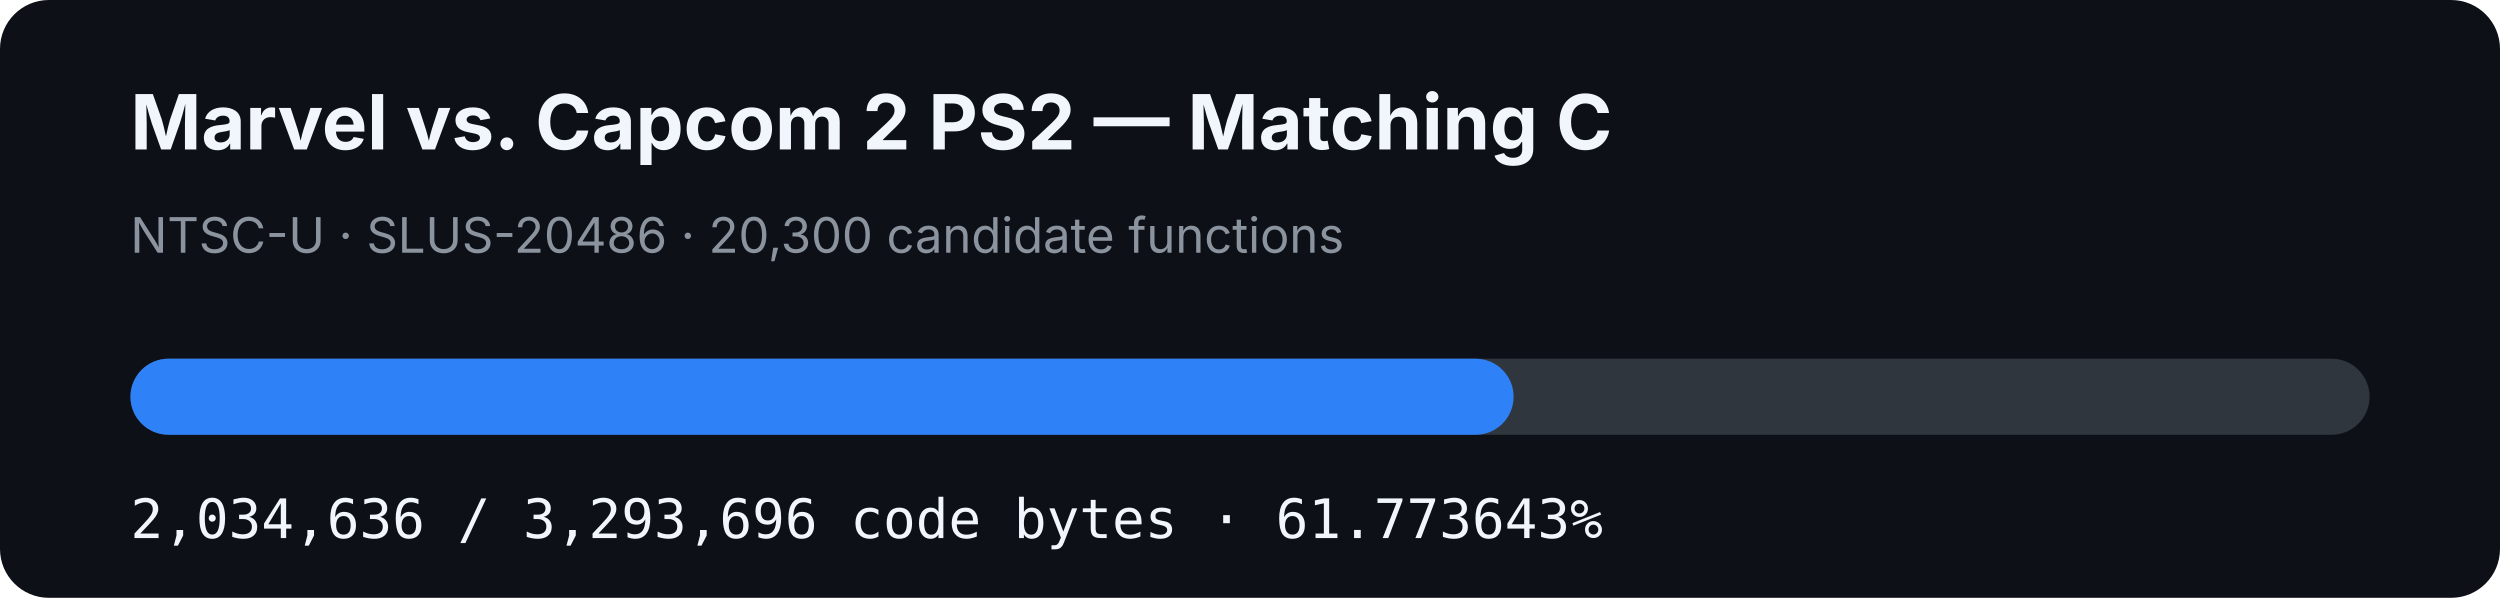
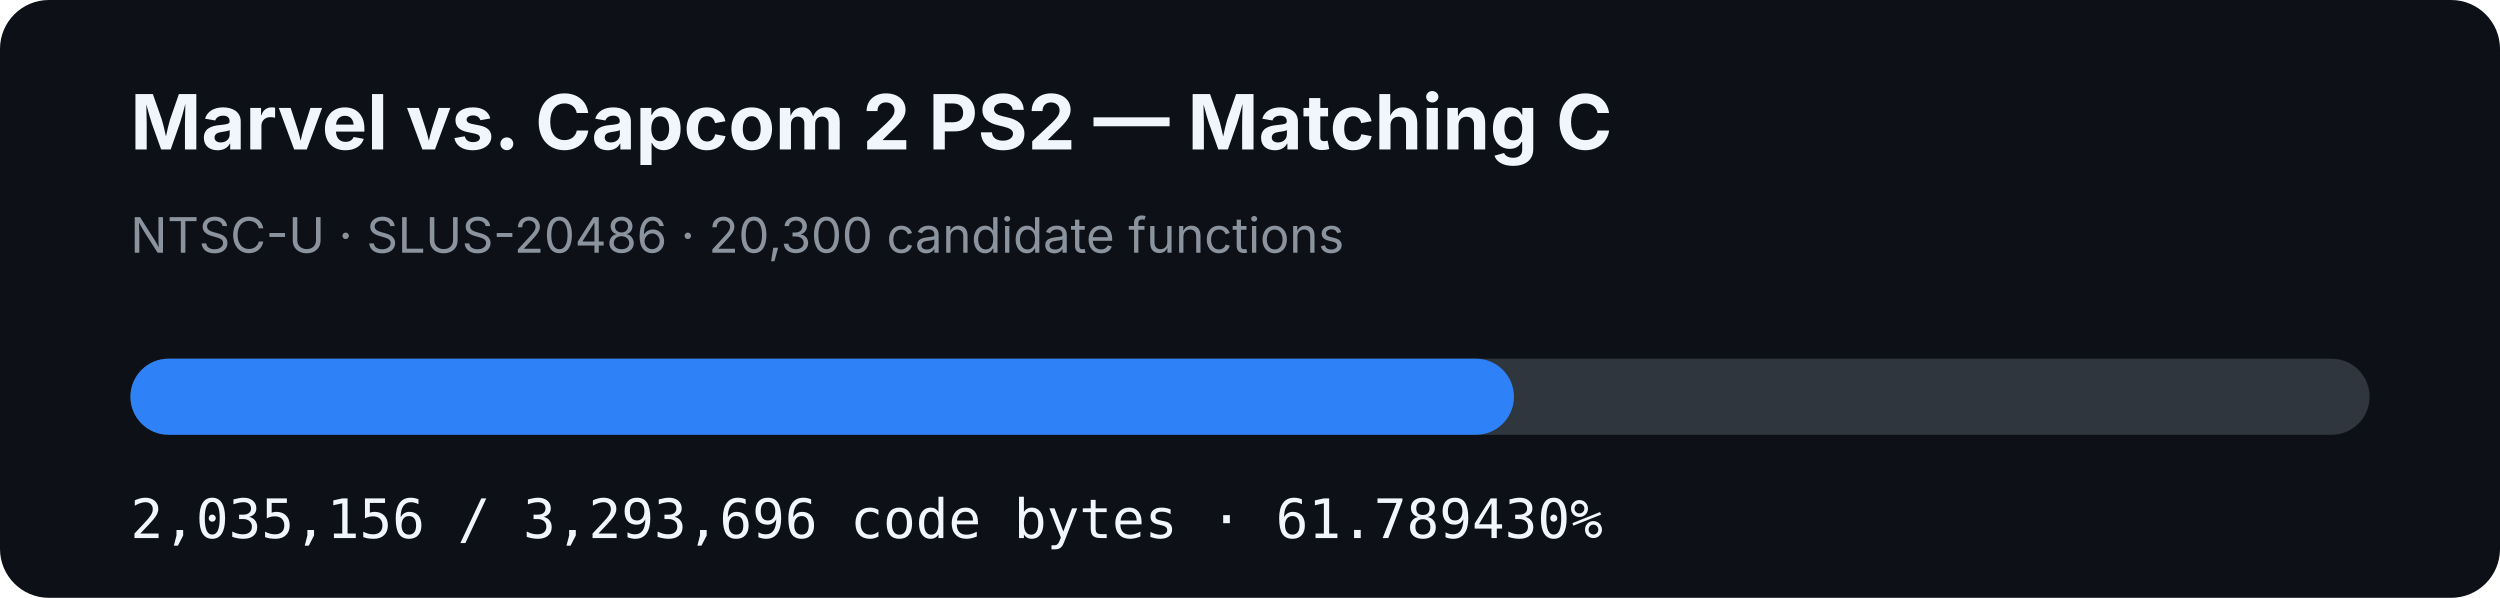
- <svg xmlns="http://www.w3.org/2000/svg" width="920" height="220" viewBox="0 0 920 220" role="img" aria-label="MVC2 PS2 matching C progress: 61.773643%">
+ <svg xmlns="http://www.w3.org/2000/svg" width="920" height="220" viewBox="0 0 920 220" role="img" aria-label="MVC2 PS2 matching C progress: 61.789430%">
  <rect width="920" height="220" rx="18" fill="#0d1117" />
  <text x="48" y="55" fill="#f0f6fc" font-family="-apple-system,BlinkMacSystemFont,Segoe UI,sans-serif" font-size="28" font-weight="700">Marvel vs. Capcom 2 PS2 — Matching C</text>
  <text x="48" y="93" fill="#8b949e" font-family="-apple-system,BlinkMacSystemFont,Segoe UI,sans-serif" font-size="18">NTSC-U · SLUS-20486 · 20,300 candidate functions</text>
  <rect x="48" y="132" width="824" height="28" rx="14" fill="#30363d" />
-   <rect x="48" y="132" width="509.015" height="28" rx="14" fill="#2f81f7" />
-   <text x="48" y="198" fill="#f0f6fc" font-family="ui-monospace,SFMono-Regular,Menlo,monospace" font-size="20">2,034,636 / 3,293,696 code bytes · 61.773643%</text>
+   <rect x="48" y="132" width="509.145" height="28" rx="14" fill="#2f81f7" />
+   <text x="48" y="198" fill="#f0f6fc" font-family="ui-monospace,SFMono-Regular,Menlo,monospace" font-size="20">2,035,156 / 3,293,696 code bytes · 61.789430%</text>
</svg>
